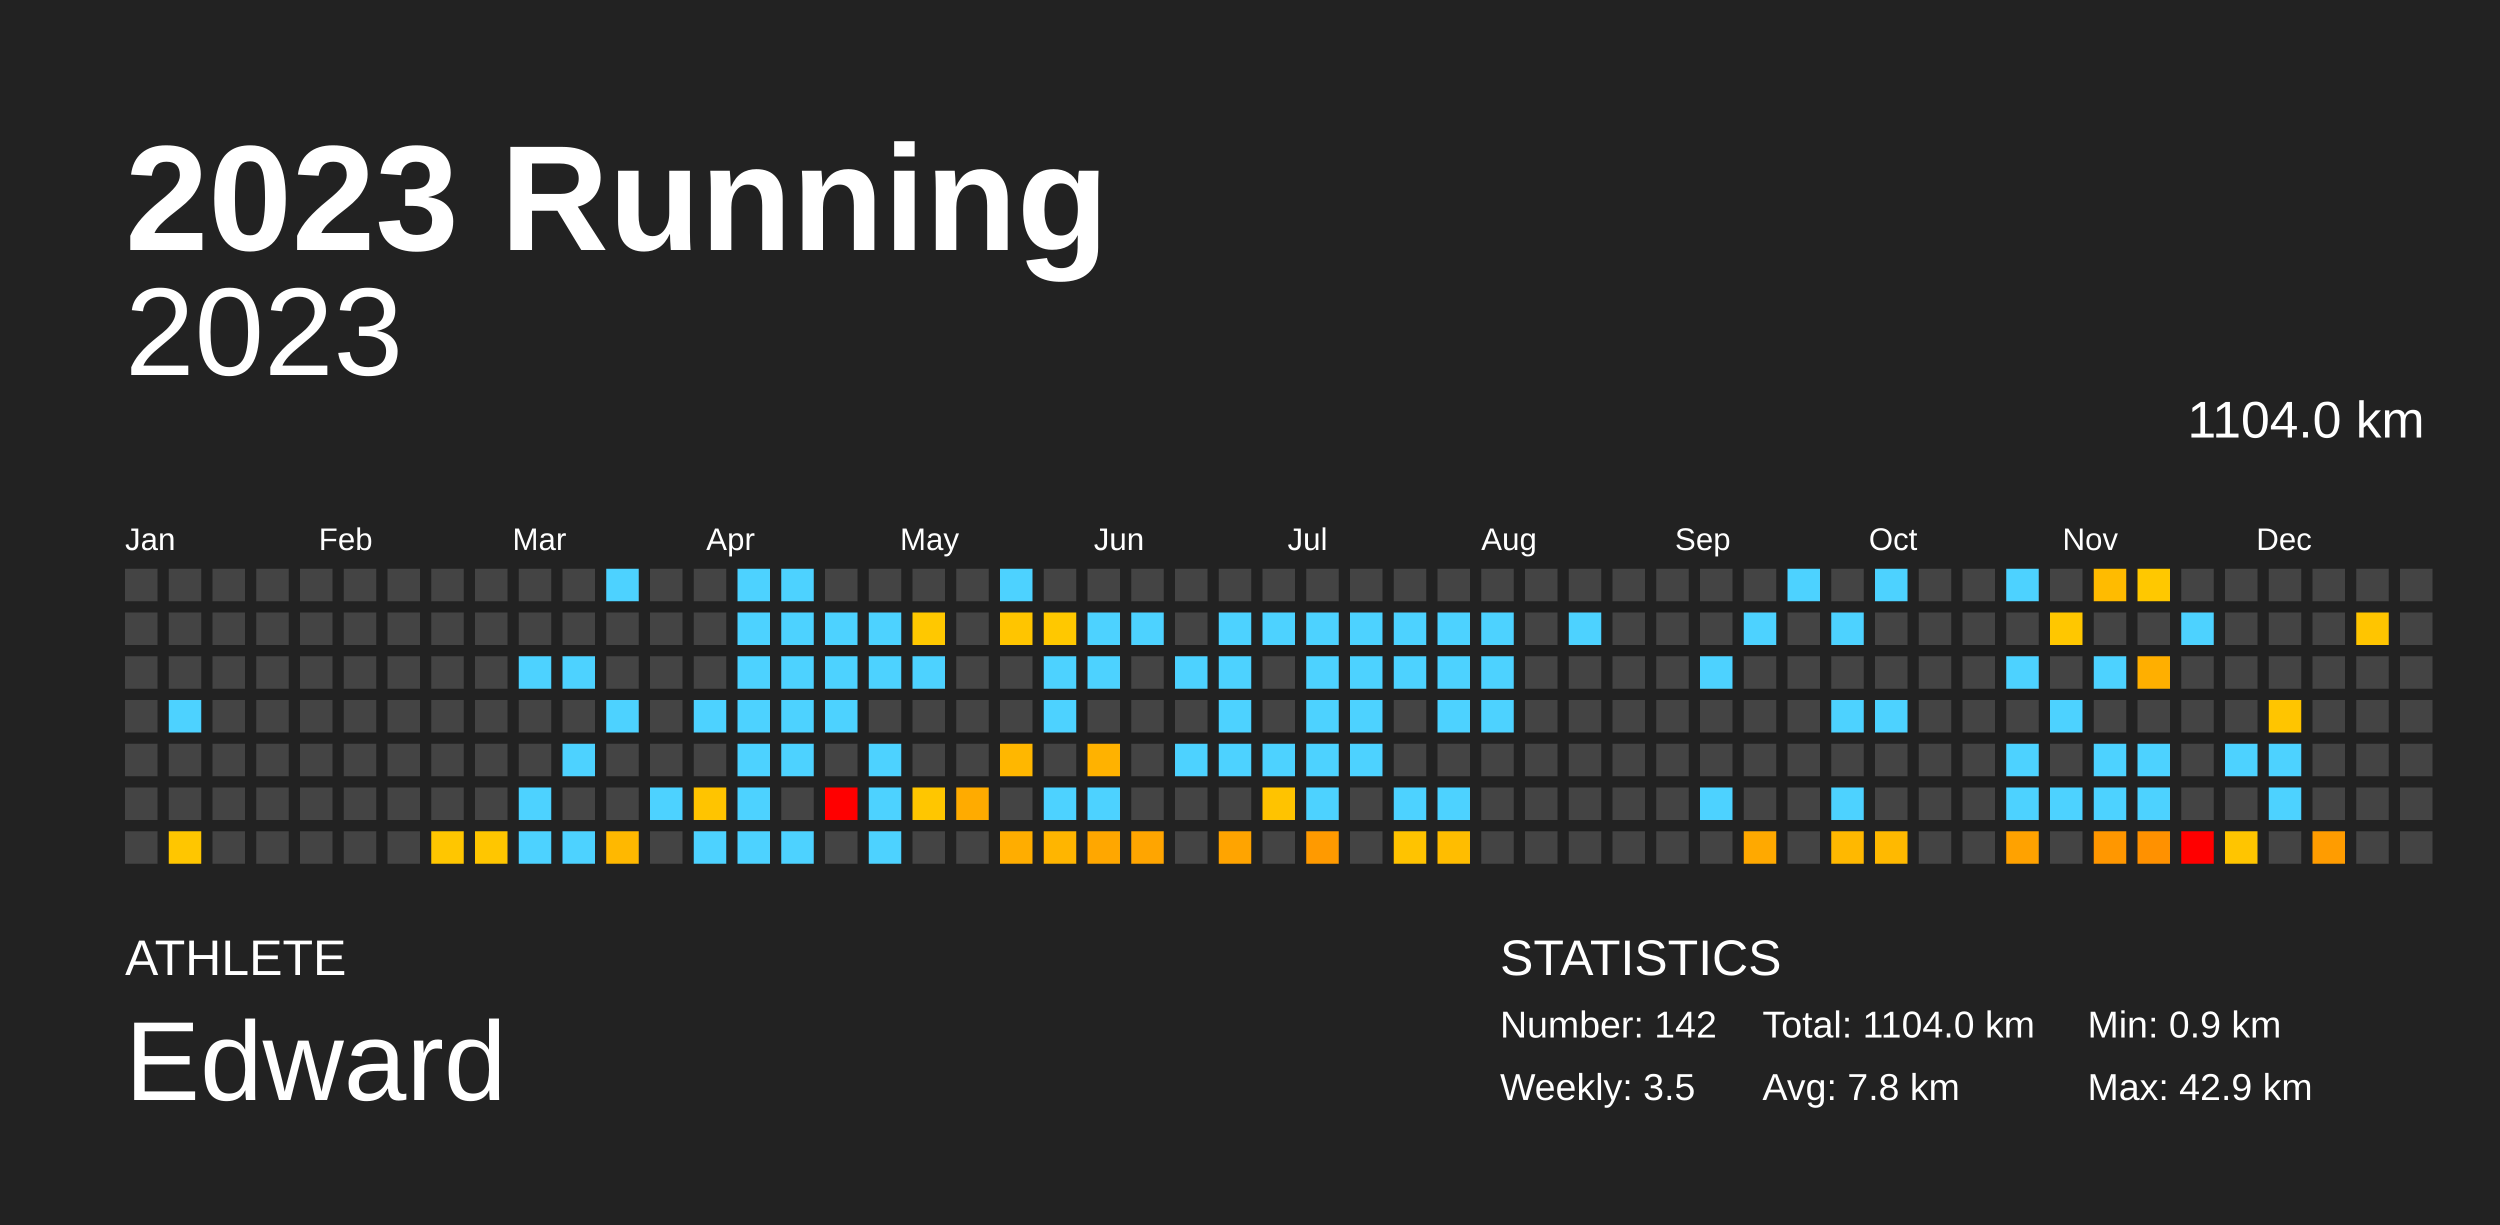
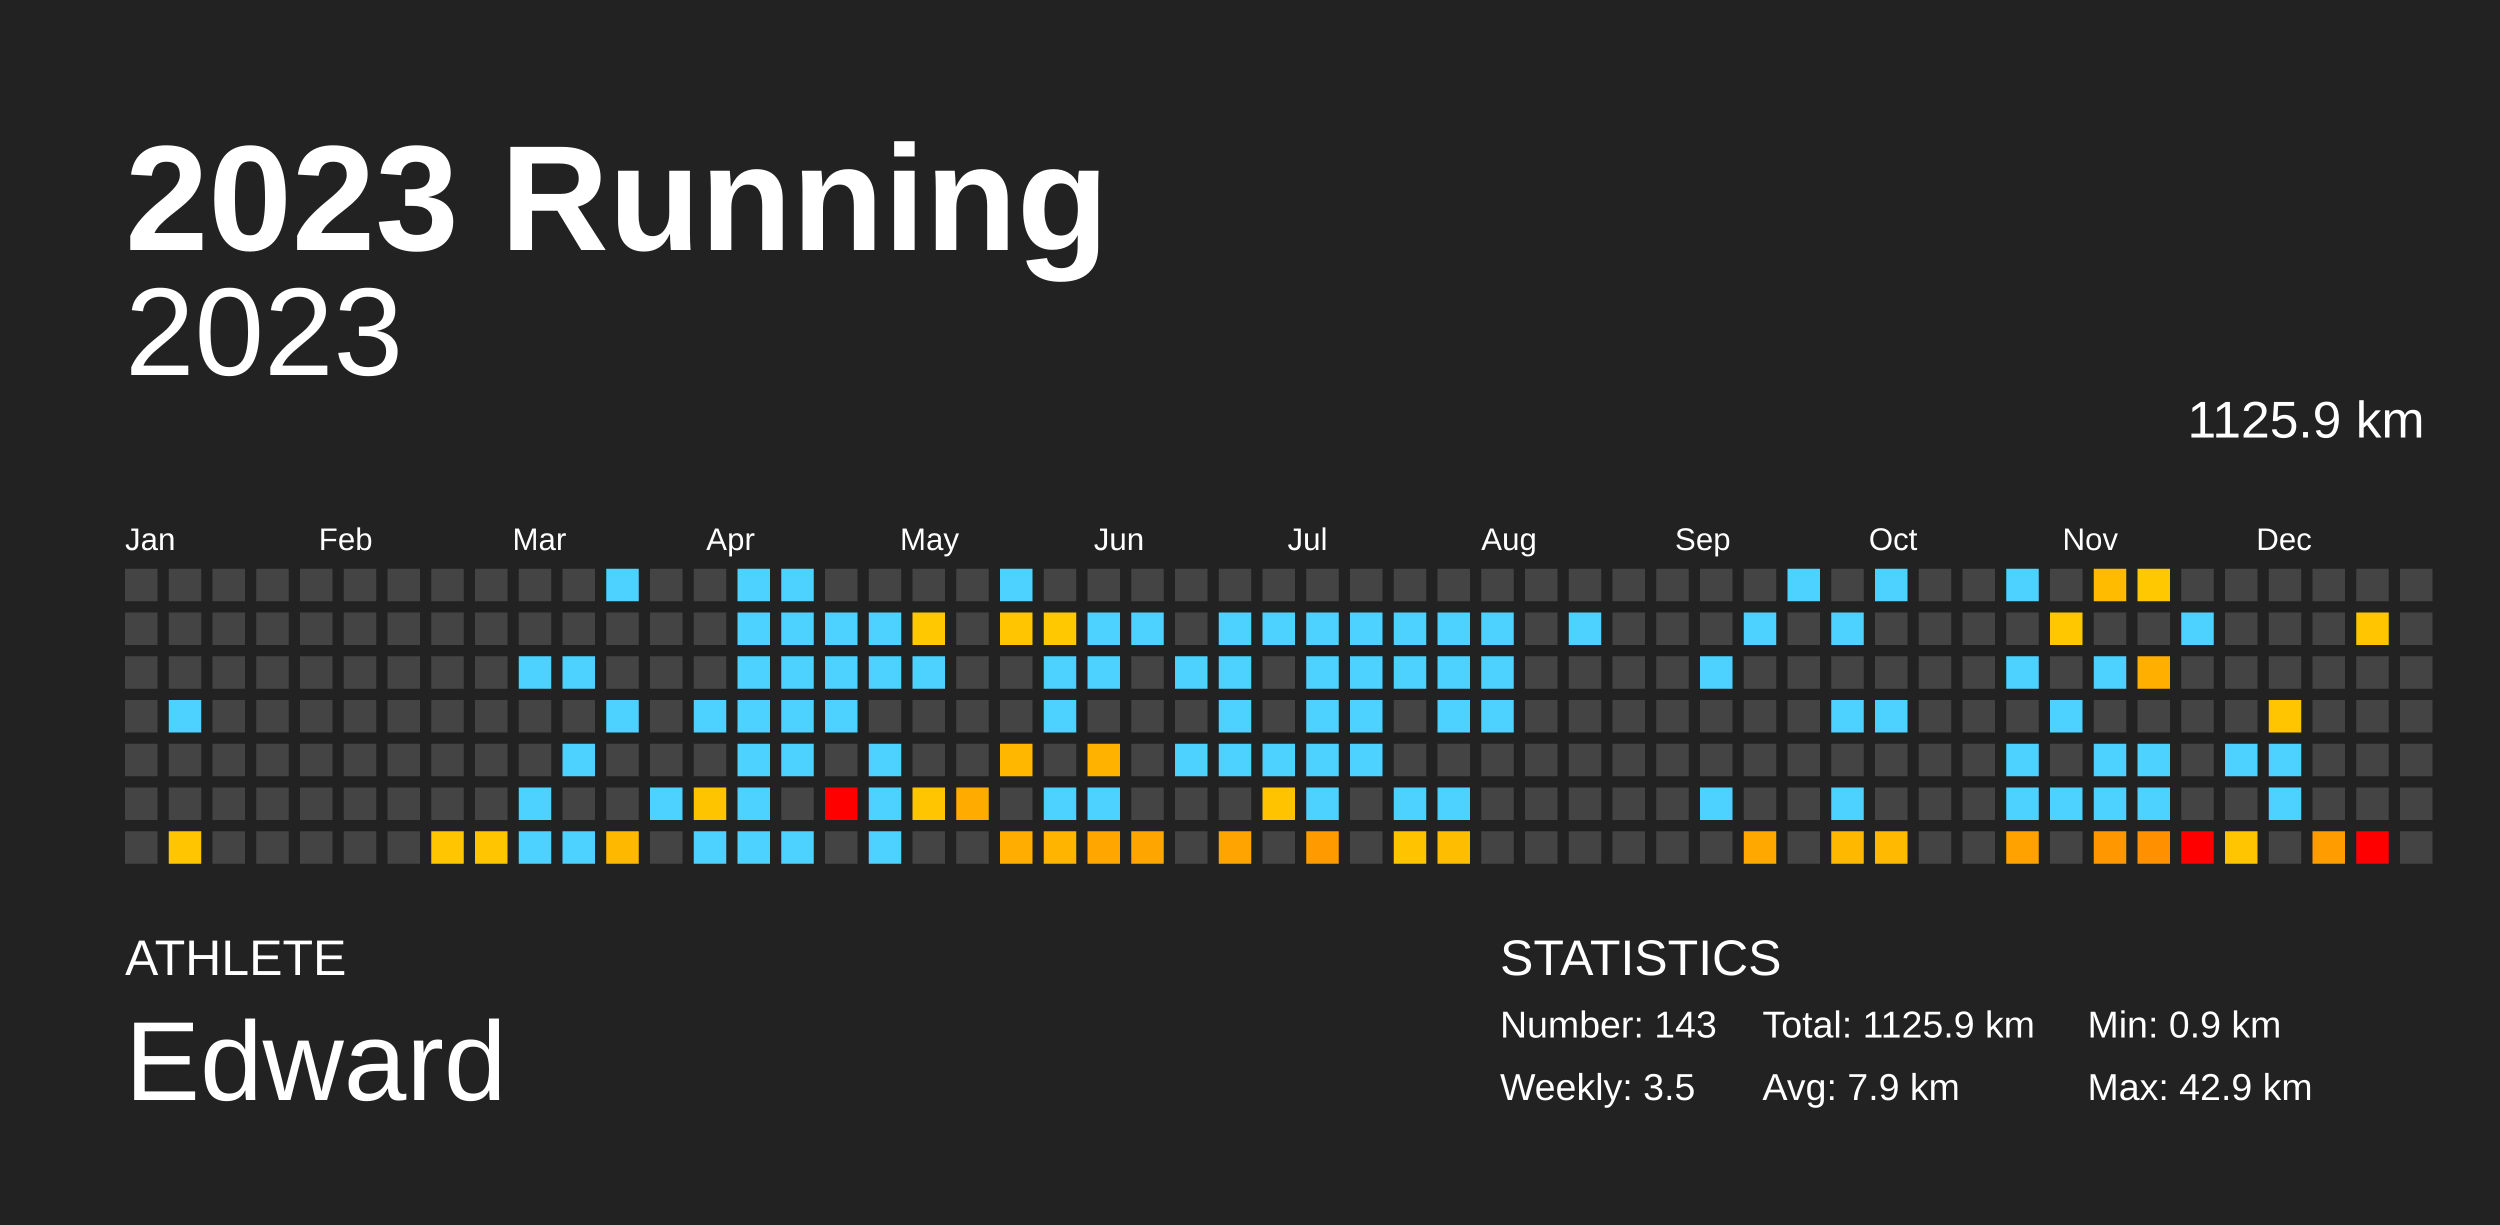
<svg xmlns="http://www.w3.org/2000/svg" baseProfile="full" height="98mm" version="1.1" viewBox="0,0,200,98" width="200mm">
  <defs />
  <rect fill="#222222" height="98" width="200" x="0" y="0" />
  <text fill="#FFFFFF" style="font-size:12px; font-family:Arial; font-weight:bold;" x="10" y="20">2023 Running</text>
  <text fill="#FFFFFF" style="font-size:4px; font-family:Arial" x="10" y="78">ATHLETE</text>
  <text fill="#FFFFFF" style="font-size:9px; font-family:Arial" x="10" y="88">Edward</text>
  <text fill="#FFFFFF" style="font-size:4px; font-family:Arial" x="120" y="78">STATISTICS</text>
-   <text fill="#FFFFFF" style="font-size:3px; font-family:Arial" x="120" y="83">Number: 142</text>
+   <text fill="#FFFFFF" style="font-size:3px; font-family:Arial" x="120" y="83">Number: 143</text>
  <text fill="#FFFFFF" style="font-size:3px; font-family:Arial" x="120" y="88">Weekly: 3.5</text>
-   <text fill="#FFFFFF" style="font-size:3px; font-family:Arial" x="141" y="83">Total: 1104.0 km</text>
-   <text fill="#FFFFFF" style="font-size:3px; font-family:Arial" x="141" y="88">Avg: 7.8 km</text>
+   <text fill="#FFFFFF" style="font-size:3px; font-family:Arial" x="141" y="83">Total: 1125.9 km</text>
+   <text fill="#FFFFFF" style="font-size:3px; font-family:Arial" x="141" y="88">Avg: 7.9 km</text>
  <text fill="#FFFFFF" style="font-size:3px; font-family:Arial" x="167" y="83">Min: 0.9 km</text>
  <text fill="#FFFFFF" style="font-size:3px; font-family:Arial" x="167" y="88">Max: 42.9 km</text>
  <text alignment-baseline="hanging" fill="#FFFFFF" style="font-size:10.0px; font-family:Arial;" x="10" y="30">2023</text>
-   <text alignment-baseline="hanging" fill="#FFFFFF" style="font-size:4.125px; font-family:Arial;" x="175" y="35">1104.0 km</text>
+   <text alignment-baseline="hanging" fill="#FFFFFF" style="font-size:4.125px; font-family:Arial;" x="175" y="35">1125.9 km</text>
  <text fill="#FFFFFF" style="font-size:2.5px; font-family:Arial" x="10.0" y="44">Jan</text>
  <text fill="#FFFFFF" style="font-size:2.5px; font-family:Arial" x="25.5" y="44">Feb</text>
  <text fill="#FFFFFF" style="font-size:2.5px; font-family:Arial" x="41.0" y="44">Mar</text>
  <text fill="#FFFFFF" style="font-size:2.5px; font-family:Arial" x="56.5" y="44">Apr</text>
  <text fill="#FFFFFF" style="font-size:2.5px; font-family:Arial" x="72.0" y="44">May</text>
  <text fill="#FFFFFF" style="font-size:2.5px; font-family:Arial" x="87.5" y="44">Jun</text>
  <text fill="#FFFFFF" style="font-size:2.5px; font-family:Arial" x="103.0" y="44">Jul</text>
  <text fill="#FFFFFF" style="font-size:2.5px; font-family:Arial" x="118.5" y="44">Aug</text>
  <text fill="#FFFFFF" style="font-size:2.5px; font-family:Arial" x="134.0" y="44">Sep</text>
  <text fill="#FFFFFF" style="font-size:2.5px; font-family:Arial" x="149.5" y="44">Oct</text>
  <text fill="#FFFFFF" style="font-size:2.5px; font-family:Arial" x="165.0" y="44">Nov</text>
  <text fill="#FFFFFF" style="font-size:2.5px; font-family:Arial" x="180.5" y="44">Dec</text>
  <rect fill="#444444" height="2.6" width="2.6" x="10.0" y="45.5" />
  <rect fill="#444444" height="2.6" width="2.6" x="10.0" y="49.0" />
  <rect fill="#444444" height="2.6" width="2.6" x="10.0" y="52.5" />
  <rect fill="#444444" height="2.6" width="2.6" x="10.0" y="56.0" />
  <rect fill="#444444" height="2.6" width="2.6" x="10.0" y="59.5" />
  <rect fill="#444444" height="2.6" width="2.6" x="10.0" y="63.0" />
  <rect fill="#444444" height="2.6" width="2.6" x="10.0" y="66.5" />
  <rect fill="#444444" height="2.6" width="2.6" x="13.5" y="45.5" />
  <rect fill="#444444" height="2.6" width="2.6" x="13.5" y="49.0" />
  <rect fill="#444444" height="2.6" width="2.6" x="13.5" y="52.5" />
  <rect fill="#4dd2ff" height="2.6" width="2.6" x="13.5" y="56.0" />
  <rect fill="#444444" height="2.6" width="2.6" x="13.5" y="59.5" />
  <rect fill="#444444" height="2.6" width="2.6" x="13.5" y="63.0" />
  <rect fill="#ffc600" height="2.6" width="2.6" x="13.5" y="66.5" />
  <rect fill="#444444" height="2.6" width="2.6" x="17.0" y="45.5" />
  <rect fill="#444444" height="2.6" width="2.6" x="17.0" y="49.0" />
  <rect fill="#444444" height="2.6" width="2.6" x="17.0" y="52.5" />
  <rect fill="#444444" height="2.6" width="2.6" x="17.0" y="56.0" />
  <rect fill="#444444" height="2.6" width="2.6" x="17.0" y="59.5" />
  <rect fill="#444444" height="2.6" width="2.6" x="17.0" y="63.0" />
  <rect fill="#444444" height="2.6" width="2.6" x="17.0" y="66.5" />
  <rect fill="#444444" height="2.6" width="2.6" x="20.5" y="45.5" />
  <rect fill="#444444" height="2.6" width="2.6" x="20.5" y="49.0" />
  <rect fill="#444444" height="2.6" width="2.6" x="20.5" y="52.5" />
  <rect fill="#444444" height="2.6" width="2.6" x="20.5" y="56.0" />
  <rect fill="#444444" height="2.6" width="2.6" x="20.5" y="59.5" />
  <rect fill="#444444" height="2.6" width="2.6" x="20.5" y="63.0" />
  <rect fill="#444444" height="2.6" width="2.6" x="20.5" y="66.5" />
  <rect fill="#444444" height="2.6" width="2.6" x="24.0" y="45.5" />
  <rect fill="#444444" height="2.6" width="2.6" x="24.0" y="49.0" />
  <rect fill="#444444" height="2.6" width="2.6" x="24.0" y="52.5" />
  <rect fill="#444444" height="2.6" width="2.6" x="24.0" y="56.0" />
  <rect fill="#444444" height="2.6" width="2.6" x="24.0" y="59.5" />
  <rect fill="#444444" height="2.6" width="2.6" x="24.0" y="63.0" />
  <rect fill="#444444" height="2.6" width="2.6" x="24.0" y="66.5" />
  <rect fill="#444444" height="2.6" width="2.6" x="27.5" y="45.5" />
  <rect fill="#444444" height="2.6" width="2.6" x="27.5" y="49.0" />
  <rect fill="#444444" height="2.6" width="2.6" x="27.5" y="52.5" />
  <rect fill="#444444" height="2.6" width="2.6" x="27.5" y="56.0" />
  <rect fill="#444444" height="2.6" width="2.6" x="27.5" y="59.5" />
  <rect fill="#444444" height="2.6" width="2.6" x="27.5" y="63.0" />
  <rect fill="#444444" height="2.6" width="2.6" x="27.5" y="66.5" />
  <rect fill="#444444" height="2.6" width="2.6" x="31.0" y="45.5" />
  <rect fill="#444444" height="2.6" width="2.6" x="31.0" y="49.0" />
  <rect fill="#444444" height="2.6" width="2.6" x="31.0" y="52.5" />
  <rect fill="#444444" height="2.6" width="2.6" x="31.0" y="56.0" />
  <rect fill="#444444" height="2.6" width="2.6" x="31.0" y="59.5" />
  <rect fill="#444444" height="2.6" width="2.6" x="31.0" y="63.0" />
  <rect fill="#444444" height="2.6" width="2.6" x="31.0" y="66.5" />
  <rect fill="#444444" height="2.6" width="2.6" x="34.5" y="45.5" />
  <rect fill="#444444" height="2.6" width="2.6" x="34.5" y="49.0" />
  <rect fill="#444444" height="2.6" width="2.6" x="34.5" y="52.5" />
  <rect fill="#444444" height="2.6" width="2.6" x="34.5" y="56.0" />
  <rect fill="#444444" height="2.6" width="2.6" x="34.5" y="59.5" />
  <rect fill="#444444" height="2.6" width="2.6" x="34.5" y="63.0" />
  <rect fill="#ffc600" height="2.6" width="2.6" x="34.5" y="66.5" />
  <rect fill="#444444" height="2.6" width="2.6" x="38.0" y="45.5" />
  <rect fill="#444444" height="2.6" width="2.6" x="38.0" y="49.0" />
  <rect fill="#444444" height="2.6" width="2.6" x="38.0" y="52.5" />
  <rect fill="#444444" height="2.6" width="2.6" x="38.0" y="56.0" />
  <rect fill="#444444" height="2.6" width="2.6" x="38.0" y="59.5" />
  <rect fill="#444444" height="2.6" width="2.6" x="38.0" y="63.0" />
  <rect fill="#ffc600" height="2.6" width="2.6" x="38.0" y="66.5" />
  <rect fill="#444444" height="2.6" width="2.6" x="41.5" y="45.5" />
  <rect fill="#444444" height="2.6" width="2.6" x="41.5" y="49.0" />
  <rect fill="#4dd2ff" height="2.6" width="2.6" x="41.5" y="52.5" />
  <rect fill="#444444" height="2.6" width="2.6" x="41.5" y="56.0" />
  <rect fill="#444444" height="2.6" width="2.6" x="41.5" y="59.5" />
  <rect fill="#4dd2ff" height="2.6" width="2.6" x="41.5" y="63.0" />
  <rect fill="#4dd2ff" height="2.6" width="2.6" x="41.5" y="66.5" />
  <rect fill="#444444" height="2.6" width="2.6" x="45.0" y="45.5" />
  <rect fill="#444444" height="2.6" width="2.6" x="45.0" y="49.0" />
  <rect fill="#4dd2ff" height="2.6" width="2.6" x="45.0" y="52.5" />
  <rect fill="#444444" height="2.6" width="2.6" x="45.0" y="56.0" />
  <rect fill="#4dd2ff" height="2.6" width="2.6" x="45.0" y="59.5" />
  <rect fill="#444444" height="2.6" width="2.6" x="45.0" y="63.0" />
  <rect fill="#4dd2ff" height="2.6" width="2.6" x="45.0" y="66.5" />
  <rect fill="#4dd2ff" height="2.6" width="2.6" x="48.5" y="45.5" />
  <rect fill="#444444" height="2.6" width="2.6" x="48.5" y="49.0" />
  <rect fill="#444444" height="2.6" width="2.6" x="48.5" y="52.5" />
  <rect fill="#4dd2ff" height="2.6" width="2.6" x="48.5" y="56.0" />
  <rect fill="#444444" height="2.6" width="2.6" x="48.5" y="59.5" />
  <rect fill="#444444" height="2.6" width="2.6" x="48.5" y="63.0" />
  <rect fill="#ffb800" height="2.6" width="2.6" x="48.5" y="66.5" />
  <rect fill="#444444" height="2.6" width="2.6" x="52.0" y="45.5" />
  <rect fill="#444444" height="2.6" width="2.6" x="52.0" y="49.0" />
  <rect fill="#444444" height="2.6" width="2.6" x="52.0" y="52.5" />
  <rect fill="#444444" height="2.6" width="2.6" x="52.0" y="56.0" />
  <rect fill="#444444" height="2.6" width="2.6" x="52.0" y="59.5" />
  <rect fill="#4dd2ff" height="2.6" width="2.6" x="52.0" y="63.0" />
  <rect fill="#444444" height="2.6" width="2.6" x="52.0" y="66.5" />
  <rect fill="#444444" height="2.6" width="2.6" x="55.5" y="45.5" />
  <rect fill="#444444" height="2.6" width="2.6" x="55.5" y="49.0" />
  <rect fill="#444444" height="2.6" width="2.6" x="55.5" y="52.5" />
  <rect fill="#4dd2ff" height="2.6" width="2.6" x="55.5" y="56.0" />
  <rect fill="#444444" height="2.6" width="2.6" x="55.5" y="59.5" />
  <rect fill="#ffc400" height="2.6" width="2.6" x="55.5" y="63.0" />
  <rect fill="#4dd2ff" height="2.6" width="2.6" x="55.5" y="66.5" />
  <rect fill="#4dd2ff" height="2.6" width="2.6" x="59.0" y="45.5" />
  <rect fill="#4dd2ff" height="2.6" width="2.6" x="59.0" y="49.0" />
  <rect fill="#4dd2ff" height="2.6" width="2.6" x="59.0" y="52.5" />
  <rect fill="#4dd2ff" height="2.6" width="2.6" x="59.0" y="56.0" />
  <rect fill="#4dd2ff" height="2.6" width="2.6" x="59.0" y="59.5" />
  <rect fill="#4dd2ff" height="2.6" width="2.6" x="59.0" y="63.0" />
  <rect fill="#4dd2ff" height="2.6" width="2.6" x="59.0" y="66.5" />
  <rect fill="#4dd2ff" height="2.6" width="2.6" x="62.5" y="45.5" />
  <rect fill="#4dd2ff" height="2.6" width="2.6" x="62.5" y="49.0" />
  <rect fill="#4dd2ff" height="2.6" width="2.6" x="62.5" y="52.5" />
  <rect fill="#4dd2ff" height="2.6" width="2.6" x="62.5" y="56.0" />
  <rect fill="#4dd2ff" height="2.6" width="2.6" x="62.5" y="59.5" />
  <rect fill="#444444" height="2.6" width="2.6" x="62.5" y="63.0" />
  <rect fill="#4dd2ff" height="2.6" width="2.6" x="62.5" y="66.5" />
  <rect fill="#444444" height="2.6" width="2.6" x="66.0" y="45.5" />
  <rect fill="#4dd2ff" height="2.6" width="2.6" x="66.0" y="49.0" />
  <rect fill="#4dd2ff" height="2.6" width="2.6" x="66.0" y="52.5" />
  <rect fill="#4dd2ff" height="2.6" width="2.6" x="66.0" y="56.0" />
  <rect fill="#444444" height="2.6" width="2.6" x="66.0" y="59.5" />
  <rect fill="red" height="2.6" width="2.6" x="66.0" y="63.0" />
  <rect fill="#444444" height="2.6" width="2.6" x="66.0" y="66.5" />
  <rect fill="#444444" height="2.6" width="2.6" x="69.5" y="45.5" />
  <rect fill="#4dd2ff" height="2.6" width="2.6" x="69.5" y="49.0" />
  <rect fill="#4dd2ff" height="2.6" width="2.6" x="69.5" y="52.5" />
  <rect fill="#444444" height="2.6" width="2.6" x="69.5" y="56.0" />
  <rect fill="#4dd2ff" height="2.6" width="2.6" x="69.5" y="59.5" />
  <rect fill="#4dd2ff" height="2.6" width="2.6" x="69.5" y="63.0" />
  <rect fill="#4dd2ff" height="2.6" width="2.6" x="69.5" y="66.5" />
  <rect fill="#444444" height="2.6" width="2.6" x="73.0" y="45.5" />
  <rect fill="#ffc800" height="2.6" width="2.6" x="73.0" y="49.0" />
  <rect fill="#4dd2ff" height="2.6" width="2.6" x="73.0" y="52.5" />
  <rect fill="#444444" height="2.6" width="2.6" x="73.0" y="56.0" />
  <rect fill="#444444" height="2.6" width="2.6" x="73.0" y="59.5" />
  <rect fill="#ffc600" height="2.6" width="2.6" x="73.0" y="63.0" />
  <rect fill="#444444" height="2.6" width="2.6" x="73.0" y="66.5" />
  <rect fill="#444444" height="2.6" width="2.6" x="76.5" y="45.5" />
  <rect fill="#444444" height="2.6" width="2.6" x="76.5" y="49.0" />
  <rect fill="#444444" height="2.6" width="2.6" x="76.5" y="52.5" />
  <rect fill="#444444" height="2.6" width="2.6" x="76.5" y="56.0" />
  <rect fill="#444444" height="2.6" width="2.6" x="76.5" y="59.5" />
  <rect fill="#ffab00" height="2.6" width="2.6" x="76.5" y="63.0" />
  <rect fill="#444444" height="2.6" width="2.6" x="76.5" y="66.5" />
  <rect fill="#4dd2ff" height="2.6" width="2.6" x="80.0" y="45.5" />
  <rect fill="#ffc500" height="2.6" width="2.6" x="80.0" y="49.0" />
  <rect fill="#444444" height="2.6" width="2.6" x="80.0" y="52.5" />
  <rect fill="#444444" height="2.6" width="2.6" x="80.0" y="56.0" />
  <rect fill="#ffb700" height="2.6" width="2.6" x="80.0" y="59.5" />
  <rect fill="#444444" height="2.6" width="2.6" x="80.0" y="63.0" />
  <rect fill="#ffad00" height="2.6" width="2.6" x="80.0" y="66.5" />
  <rect fill="#444444" height="2.6" width="2.6" x="83.5" y="45.5" />
  <rect fill="#ffc800" height="2.6" width="2.6" x="83.5" y="49.0" />
  <rect fill="#4dd2ff" height="2.6" width="2.6" x="83.5" y="52.5" />
  <rect fill="#4dd2ff" height="2.6" width="2.6" x="83.5" y="56.0" />
  <rect fill="#444444" height="2.6" width="2.6" x="83.5" y="59.5" />
  <rect fill="#4dd2ff" height="2.6" width="2.6" x="83.5" y="63.0" />
  <rect fill="#ffb500" height="2.6" width="2.6" x="83.5" y="66.5" />
  <rect fill="#444444" height="2.6" width="2.6" x="87.0" y="45.5" />
  <rect fill="#4dd2ff" height="2.6" width="2.6" x="87.0" y="49.0" />
  <rect fill="#4dd2ff" height="2.6" width="2.6" x="87.0" y="52.5" />
  <rect fill="#444444" height="2.6" width="2.6" x="87.0" y="56.0" />
  <rect fill="#ffb200" height="2.6" width="2.6" x="87.0" y="59.5" />
  <rect fill="#4dd2ff" height="2.6" width="2.6" x="87.0" y="63.0" />
  <rect fill="#ffa700" height="2.6" width="2.6" x="87.0" y="66.5" />
  <rect fill="#444444" height="2.6" width="2.6" x="90.5" y="45.5" />
  <rect fill="#4dd2ff" height="2.6" width="2.6" x="90.5" y="49.0" />
  <rect fill="#444444" height="2.6" width="2.6" x="90.5" y="52.5" />
  <rect fill="#444444" height="2.6" width="2.6" x="90.5" y="56.0" />
  <rect fill="#444444" height="2.6" width="2.6" x="90.5" y="59.5" />
  <rect fill="#444444" height="2.6" width="2.6" x="90.5" y="63.0" />
  <rect fill="#ffa500" height="2.6" width="2.6" x="90.5" y="66.5" />
  <rect fill="#444444" height="2.6" width="2.6" x="94.0" y="45.5" />
  <rect fill="#444444" height="2.6" width="2.6" x="94.0" y="49.0" />
  <rect fill="#4dd2ff" height="2.6" width="2.6" x="94.0" y="52.5" />
  <rect fill="#444444" height="2.6" width="2.6" x="94.0" y="56.0" />
  <rect fill="#4dd2ff" height="2.6" width="2.6" x="94.0" y="59.5" />
  <rect fill="#444444" height="2.6" width="2.6" x="94.0" y="63.0" />
  <rect fill="#444444" height="2.6" width="2.6" x="94.0" y="66.5" />
  <rect fill="#444444" height="2.6" width="2.6" x="97.5" y="45.5" />
  <rect fill="#4dd2ff" height="2.6" width="2.6" x="97.5" y="49.0" />
  <rect fill="#4dd2ff" height="2.6" width="2.6" x="97.5" y="52.5" />
  <rect fill="#4dd2ff" height="2.6" width="2.6" x="97.5" y="56.0" />
  <rect fill="#4dd2ff" height="2.6" width="2.6" x="97.5" y="59.5" />
  <rect fill="#444444" height="2.6" width="2.6" x="97.5" y="63.0" />
  <rect fill="#ffa400" height="2.6" width="2.6" x="97.5" y="66.5" />
  <rect fill="#444444" height="2.6" width="2.6" x="101.0" y="45.5" />
  <rect fill="#4dd2ff" height="2.6" width="2.6" x="101.0" y="49.0" />
  <rect fill="#444444" height="2.6" width="2.6" x="101.0" y="52.5" />
  <rect fill="#444444" height="2.6" width="2.6" x="101.0" y="56.0" />
  <rect fill="#4dd2ff" height="2.6" width="2.6" x="101.0" y="59.5" />
  <rect fill="#ffc300" height="2.6" width="2.6" x="101.0" y="63.0" />
  <rect fill="#444444" height="2.6" width="2.6" x="101.0" y="66.5" />
  <rect fill="#444444" height="2.6" width="2.6" x="104.5" y="45.5" />
  <rect fill="#4dd2ff" height="2.6" width="2.6" x="104.5" y="49.0" />
  <rect fill="#4dd2ff" height="2.6" width="2.6" x="104.5" y="52.5" />
  <rect fill="#4dd2ff" height="2.6" width="2.6" x="104.5" y="56.0" />
  <rect fill="#4dd2ff" height="2.6" width="2.6" x="104.5" y="59.5" />
  <rect fill="#4dd2ff" height="2.6" width="2.6" x="104.5" y="63.0" />
  <rect fill="#ff9a00" height="2.6" width="2.6" x="104.5" y="66.5" />
  <rect fill="#444444" height="2.6" width="2.6" x="108.0" y="45.5" />
  <rect fill="#4dd2ff" height="2.6" width="2.6" x="108.0" y="49.0" />
  <rect fill="#4dd2ff" height="2.6" width="2.6" x="108.0" y="52.5" />
  <rect fill="#4dd2ff" height="2.6" width="2.6" x="108.0" y="56.0" />
  <rect fill="#4dd2ff" height="2.6" width="2.6" x="108.0" y="59.5" />
  <rect fill="#444444" height="2.6" width="2.6" x="108.0" y="63.0" />
  <rect fill="#444444" height="2.6" width="2.6" x="108.0" y="66.5" />
  <rect fill="#444444" height="2.6" width="2.6" x="111.5" y="45.5" />
  <rect fill="#4dd2ff" height="2.6" width="2.6" x="111.5" y="49.0" />
  <rect fill="#4dd2ff" height="2.6" width="2.6" x="111.5" y="52.5" />
  <rect fill="#444444" height="2.6" width="2.6" x="111.5" y="56.0" />
  <rect fill="#444444" height="2.6" width="2.6" x="111.5" y="59.5" />
  <rect fill="#4dd2ff" height="2.6" width="2.6" x="111.5" y="63.0" />
  <rect fill="#ffc300" height="2.6" width="2.6" x="111.5" y="66.5" />
  <rect fill="#444444" height="2.6" width="2.6" x="115.0" y="45.5" />
  <rect fill="#4dd2ff" height="2.6" width="2.6" x="115.0" y="49.0" />
  <rect fill="#4dd2ff" height="2.6" width="2.6" x="115.0" y="52.5" />
  <rect fill="#4dd2ff" height="2.6" width="2.6" x="115.0" y="56.0" />
  <rect fill="#444444" height="2.6" width="2.6" x="115.0" y="59.5" />
  <rect fill="#4dd2ff" height="2.6" width="2.6" x="115.0" y="63.0" />
  <rect fill="#ffbd00" height="2.6" width="2.6" x="115.0" y="66.5" />
  <rect fill="#444444" height="2.6" width="2.6" x="118.5" y="45.5" />
  <rect fill="#4dd2ff" height="2.6" width="2.6" x="118.5" y="49.0" />
  <rect fill="#4dd2ff" height="2.6" width="2.6" x="118.5" y="52.5" />
  <rect fill="#4dd2ff" height="2.6" width="2.6" x="118.5" y="56.0" />
  <rect fill="#444444" height="2.6" width="2.6" x="118.5" y="59.5" />
  <rect fill="#444444" height="2.6" width="2.6" x="118.5" y="63.0" />
  <rect fill="#444444" height="2.6" width="2.6" x="118.5" y="66.5" />
  <rect fill="#444444" height="2.6" width="2.6" x="122.0" y="45.5" />
  <rect fill="#444444" height="2.6" width="2.6" x="122.0" y="49.0" />
  <rect fill="#444444" height="2.6" width="2.6" x="122.0" y="52.5" />
  <rect fill="#444444" height="2.6" width="2.6" x="122.0" y="56.0" />
  <rect fill="#444444" height="2.6" width="2.6" x="122.0" y="59.5" />
  <rect fill="#444444" height="2.6" width="2.6" x="122.0" y="63.0" />
  <rect fill="#444444" height="2.6" width="2.6" x="122.0" y="66.5" />
  <rect fill="#444444" height="2.6" width="2.6" x="125.5" y="45.5" />
  <rect fill="#4dd2ff" height="2.6" width="2.6" x="125.5" y="49.0" />
  <rect fill="#444444" height="2.6" width="2.6" x="125.5" y="52.5" />
  <rect fill="#444444" height="2.6" width="2.6" x="125.5" y="56.0" />
  <rect fill="#444444" height="2.6" width="2.6" x="125.5" y="59.5" />
  <rect fill="#444444" height="2.6" width="2.6" x="125.5" y="63.0" />
  <rect fill="#444444" height="2.6" width="2.6" x="125.5" y="66.5" />
  <rect fill="#444444" height="2.6" width="2.6" x="129.0" y="45.5" />
  <rect fill="#444444" height="2.6" width="2.6" x="129.0" y="49.0" />
  <rect fill="#444444" height="2.6" width="2.6" x="129.0" y="52.5" />
  <rect fill="#444444" height="2.6" width="2.6" x="129.0" y="56.0" />
  <rect fill="#444444" height="2.6" width="2.6" x="129.0" y="59.5" />
  <rect fill="#444444" height="2.6" width="2.6" x="129.0" y="63.0" />
  <rect fill="#444444" height="2.6" width="2.6" x="129.0" y="66.5" />
  <rect fill="#444444" height="2.6" width="2.6" x="132.5" y="45.5" />
  <rect fill="#444444" height="2.6" width="2.6" x="132.5" y="49.0" />
  <rect fill="#444444" height="2.6" width="2.6" x="132.5" y="52.5" />
  <rect fill="#444444" height="2.6" width="2.6" x="132.5" y="56.0" />
  <rect fill="#444444" height="2.6" width="2.6" x="132.5" y="59.5" />
  <rect fill="#444444" height="2.6" width="2.6" x="132.5" y="63.0" />
  <rect fill="#444444" height="2.6" width="2.6" x="132.5" y="66.5" />
  <rect fill="#444444" height="2.6" width="2.6" x="136.0" y="45.5" />
  <rect fill="#444444" height="2.6" width="2.6" x="136.0" y="49.0" />
  <rect fill="#4dd2ff" height="2.6" width="2.6" x="136.0" y="52.5" />
  <rect fill="#444444" height="2.6" width="2.6" x="136.0" y="56.0" />
  <rect fill="#444444" height="2.6" width="2.6" x="136.0" y="59.5" />
  <rect fill="#4dd2ff" height="2.6" width="2.6" x="136.0" y="63.0" />
  <rect fill="#444444" height="2.6" width="2.6" x="136.0" y="66.5" />
  <rect fill="#444444" height="2.6" width="2.6" x="139.5" y="45.5" />
  <rect fill="#4dd2ff" height="2.6" width="2.6" x="139.5" y="49.0" />
  <rect fill="#444444" height="2.6" width="2.6" x="139.5" y="52.5" />
  <rect fill="#444444" height="2.6" width="2.6" x="139.5" y="56.0" />
  <rect fill="#444444" height="2.6" width="2.6" x="139.5" y="59.5" />
  <rect fill="#444444" height="2.6" width="2.6" x="139.5" y="63.0" />
  <rect fill="#ffa900" height="2.6" width="2.6" x="139.5" y="66.5" />
  <rect fill="#4dd2ff" height="2.6" width="2.6" x="143.0" y="45.5" />
  <rect fill="#444444" height="2.6" width="2.6" x="143.0" y="49.0" />
  <rect fill="#444444" height="2.6" width="2.6" x="143.0" y="52.5" />
  <rect fill="#444444" height="2.6" width="2.6" x="143.0" y="56.0" />
  <rect fill="#444444" height="2.6" width="2.6" x="143.0" y="59.5" />
  <rect fill="#444444" height="2.6" width="2.6" x="143.0" y="63.0" />
  <rect fill="#444444" height="2.6" width="2.6" x="143.0" y="66.5" />
  <rect fill="#444444" height="2.6" width="2.6" x="146.5" y="45.5" />
  <rect fill="#4dd2ff" height="2.6" width="2.6" x="146.5" y="49.0" />
  <rect fill="#444444" height="2.6" width="2.6" x="146.5" y="52.5" />
  <rect fill="#4dd2ff" height="2.6" width="2.6" x="146.5" y="56.0" />
  <rect fill="#444444" height="2.6" width="2.6" x="146.5" y="59.5" />
  <rect fill="#4dd2ff" height="2.6" width="2.6" x="146.5" y="63.0" />
  <rect fill="#ffb800" height="2.6" width="2.6" x="146.5" y="66.5" />
  <rect fill="#4dd2ff" height="2.6" width="2.6" x="150.0" y="45.5" />
  <rect fill="#444444" height="2.6" width="2.6" x="150.0" y="49.0" />
  <rect fill="#444444" height="2.6" width="2.6" x="150.0" y="52.5" />
  <rect fill="#4dd2ff" height="2.6" width="2.6" x="150.0" y="56.0" />
  <rect fill="#444444" height="2.6" width="2.6" x="150.0" y="59.5" />
  <rect fill="#444444" height="2.6" width="2.6" x="150.0" y="63.0" />
  <rect fill="#ffb900" height="2.6" width="2.6" x="150.0" y="66.5" />
  <rect fill="#444444" height="2.6" width="2.6" x="153.5" y="45.5" />
  <rect fill="#444444" height="2.6" width="2.6" x="153.5" y="49.0" />
  <rect fill="#444444" height="2.6" width="2.6" x="153.5" y="52.5" />
  <rect fill="#444444" height="2.6" width="2.6" x="153.5" y="56.0" />
  <rect fill="#444444" height="2.6" width="2.6" x="153.5" y="59.5" />
  <rect fill="#444444" height="2.6" width="2.6" x="153.5" y="63.0" />
  <rect fill="#444444" height="2.6" width="2.6" x="153.5" y="66.5" />
  <rect fill="#444444" height="2.6" width="2.6" x="157.0" y="45.5" />
  <rect fill="#444444" height="2.6" width="2.6" x="157.0" y="49.0" />
  <rect fill="#444444" height="2.6" width="2.6" x="157.0" y="52.5" />
  <rect fill="#444444" height="2.6" width="2.6" x="157.0" y="56.0" />
  <rect fill="#444444" height="2.6" width="2.6" x="157.0" y="59.5" />
  <rect fill="#444444" height="2.6" width="2.6" x="157.0" y="63.0" />
  <rect fill="#444444" height="2.6" width="2.6" x="157.0" y="66.5" />
  <rect fill="#4dd2ff" height="2.6" width="2.6" x="160.5" y="45.5" />
  <rect fill="#444444" height="2.6" width="2.6" x="160.5" y="49.0" />
  <rect fill="#4dd2ff" height="2.6" width="2.6" x="160.5" y="52.5" />
  <rect fill="#444444" height="2.6" width="2.6" x="160.5" y="56.0" />
  <rect fill="#4dd2ff" height="2.6" width="2.6" x="160.5" y="59.5" />
  <rect fill="#4dd2ff" height="2.6" width="2.6" x="160.5" y="63.0" />
  <rect fill="#ffa200" height="2.6" width="2.6" x="160.5" y="66.5" />
  <rect fill="#444444" height="2.6" width="2.6" x="164.0" y="45.5" />
  <rect fill="#ffc700" height="2.6" width="2.6" x="164.0" y="49.0" />
  <rect fill="#444444" height="2.6" width="2.6" x="164.0" y="52.5" />
  <rect fill="#4dd2ff" height="2.6" width="2.6" x="164.0" y="56.0" />
  <rect fill="#444444" height="2.6" width="2.6" x="164.0" y="59.5" />
  <rect fill="#4dd2ff" height="2.6" width="2.6" x="164.0" y="63.0" />
  <rect fill="#444444" height="2.6" width="2.6" x="164.0" y="66.5" />
  <rect fill="#ffbb00" height="2.6" width="2.6" x="167.5" y="45.5" />
  <rect fill="#444444" height="2.6" width="2.6" x="167.5" y="49.0" />
  <rect fill="#4dd2ff" height="2.6" width="2.6" x="167.5" y="52.5" />
  <rect fill="#444444" height="2.6" width="2.6" x="167.5" y="56.0" />
  <rect fill="#4dd2ff" height="2.6" width="2.6" x="167.5" y="59.5" />
  <rect fill="#4dd2ff" height="2.6" width="2.6" x="167.5" y="63.0" />
  <rect fill="#ff9700" height="2.6" width="2.6" x="167.5" y="66.5" />
  <rect fill="#ffc800" height="2.6" width="2.6" x="171.0" y="45.5" />
  <rect fill="#444444" height="2.6" width="2.6" x="171.0" y="49.0" />
  <rect fill="#ffaf00" height="2.6" width="2.6" x="171.0" y="52.5" />
  <rect fill="#444444" height="2.6" width="2.6" x="171.0" y="56.0" />
  <rect fill="#4dd2ff" height="2.6" width="2.6" x="171.0" y="59.5" />
  <rect fill="#4dd2ff" height="2.6" width="2.6" x="171.0" y="63.0" />
  <rect fill="#ff9100" height="2.6" width="2.6" x="171.0" y="66.5" />
  <rect fill="#444444" height="2.6" width="2.6" x="174.5" y="45.5" />
  <rect fill="#4dd2ff" height="2.6" width="2.6" x="174.5" y="49.0" />
  <rect fill="#444444" height="2.6" width="2.6" x="174.5" y="52.5" />
  <rect fill="#444444" height="2.6" width="2.6" x="174.5" y="56.0" />
  <rect fill="#444444" height="2.6" width="2.6" x="174.5" y="59.5" />
  <rect fill="#444444" height="2.6" width="2.6" x="174.5" y="63.0" />
  <rect fill="red" height="2.6" width="2.6" x="174.5" y="66.5" />
  <rect fill="#444444" height="2.6" width="2.6" x="178.0" y="45.5" />
  <rect fill="#444444" height="2.6" width="2.6" x="178.0" y="49.0" />
  <rect fill="#444444" height="2.6" width="2.6" x="178.0" y="52.5" />
  <rect fill="#444444" height="2.6" width="2.6" x="178.0" y="56.0" />
  <rect fill="#4dd2ff" height="2.6" width="2.6" x="178.0" y="59.5" />
  <rect fill="#444444" height="2.6" width="2.6" x="178.0" y="63.0" />
  <rect fill="#ffc500" height="2.6" width="2.6" x="178.0" y="66.5" />
  <rect fill="#444444" height="2.6" width="2.6" x="181.5" y="45.5" />
  <rect fill="#444444" height="2.6" width="2.6" x="181.5" y="49.0" />
  <rect fill="#444444" height="2.6" width="2.6" x="181.5" y="52.5" />
  <rect fill="#ffc500" height="2.6" width="2.6" x="181.5" y="56.0" />
  <rect fill="#4dd2ff" height="2.6" width="2.6" x="181.5" y="59.5" />
  <rect fill="#4dd2ff" height="2.6" width="2.6" x="181.5" y="63.0" />
  <rect fill="#444444" height="2.6" width="2.6" x="181.5" y="66.5" />
  <rect fill="#444444" height="2.6" width="2.6" x="185.0" y="45.5" />
  <rect fill="#444444" height="2.6" width="2.6" x="185.0" y="49.0" />
  <rect fill="#444444" height="2.6" width="2.6" x="185.0" y="52.5" />
  <rect fill="#444444" height="2.6" width="2.6" x="185.0" y="56.0" />
  <rect fill="#444444" height="2.6" width="2.6" x="185.0" y="59.5" />
  <rect fill="#444444" height="2.6" width="2.6" x="185.0" y="63.0" />
  <rect fill="#ff9c00" height="2.6" width="2.6" x="185.0" y="66.5" />
  <rect fill="#444444" height="2.6" width="2.6" x="188.5" y="45.5" />
  <rect fill="#ffc500" height="2.6" width="2.6" x="188.5" y="49.0" />
  <rect fill="#444444" height="2.6" width="2.6" x="188.5" y="52.5" />
  <rect fill="#444444" height="2.6" width="2.6" x="188.5" y="56.0" />
  <rect fill="#444444" height="2.6" width="2.6" x="188.5" y="59.5" />
  <rect fill="#444444" height="2.6" width="2.6" x="188.5" y="63.0" />
-   <rect fill="#444444" height="2.6" width="2.6" x="188.5" y="66.5" />
+   <rect fill="red" height="2.6" width="2.6" x="188.5" y="66.5" />
  <rect fill="#444444" height="2.6" width="2.6" x="192.0" y="45.5" />
  <rect fill="#444444" height="2.6" width="2.6" x="192.0" y="49.0" />
  <rect fill="#444444" height="2.6" width="2.6" x="192.0" y="52.5" />
  <rect fill="#444444" height="2.6" width="2.6" x="192.0" y="56.0" />
  <rect fill="#444444" height="2.6" width="2.6" x="192.0" y="59.5" />
  <rect fill="#444444" height="2.6" width="2.6" x="192.0" y="63.0" />
  <rect fill="#444444" height="2.6" width="2.6" x="192.0" y="66.5" />
</svg>
